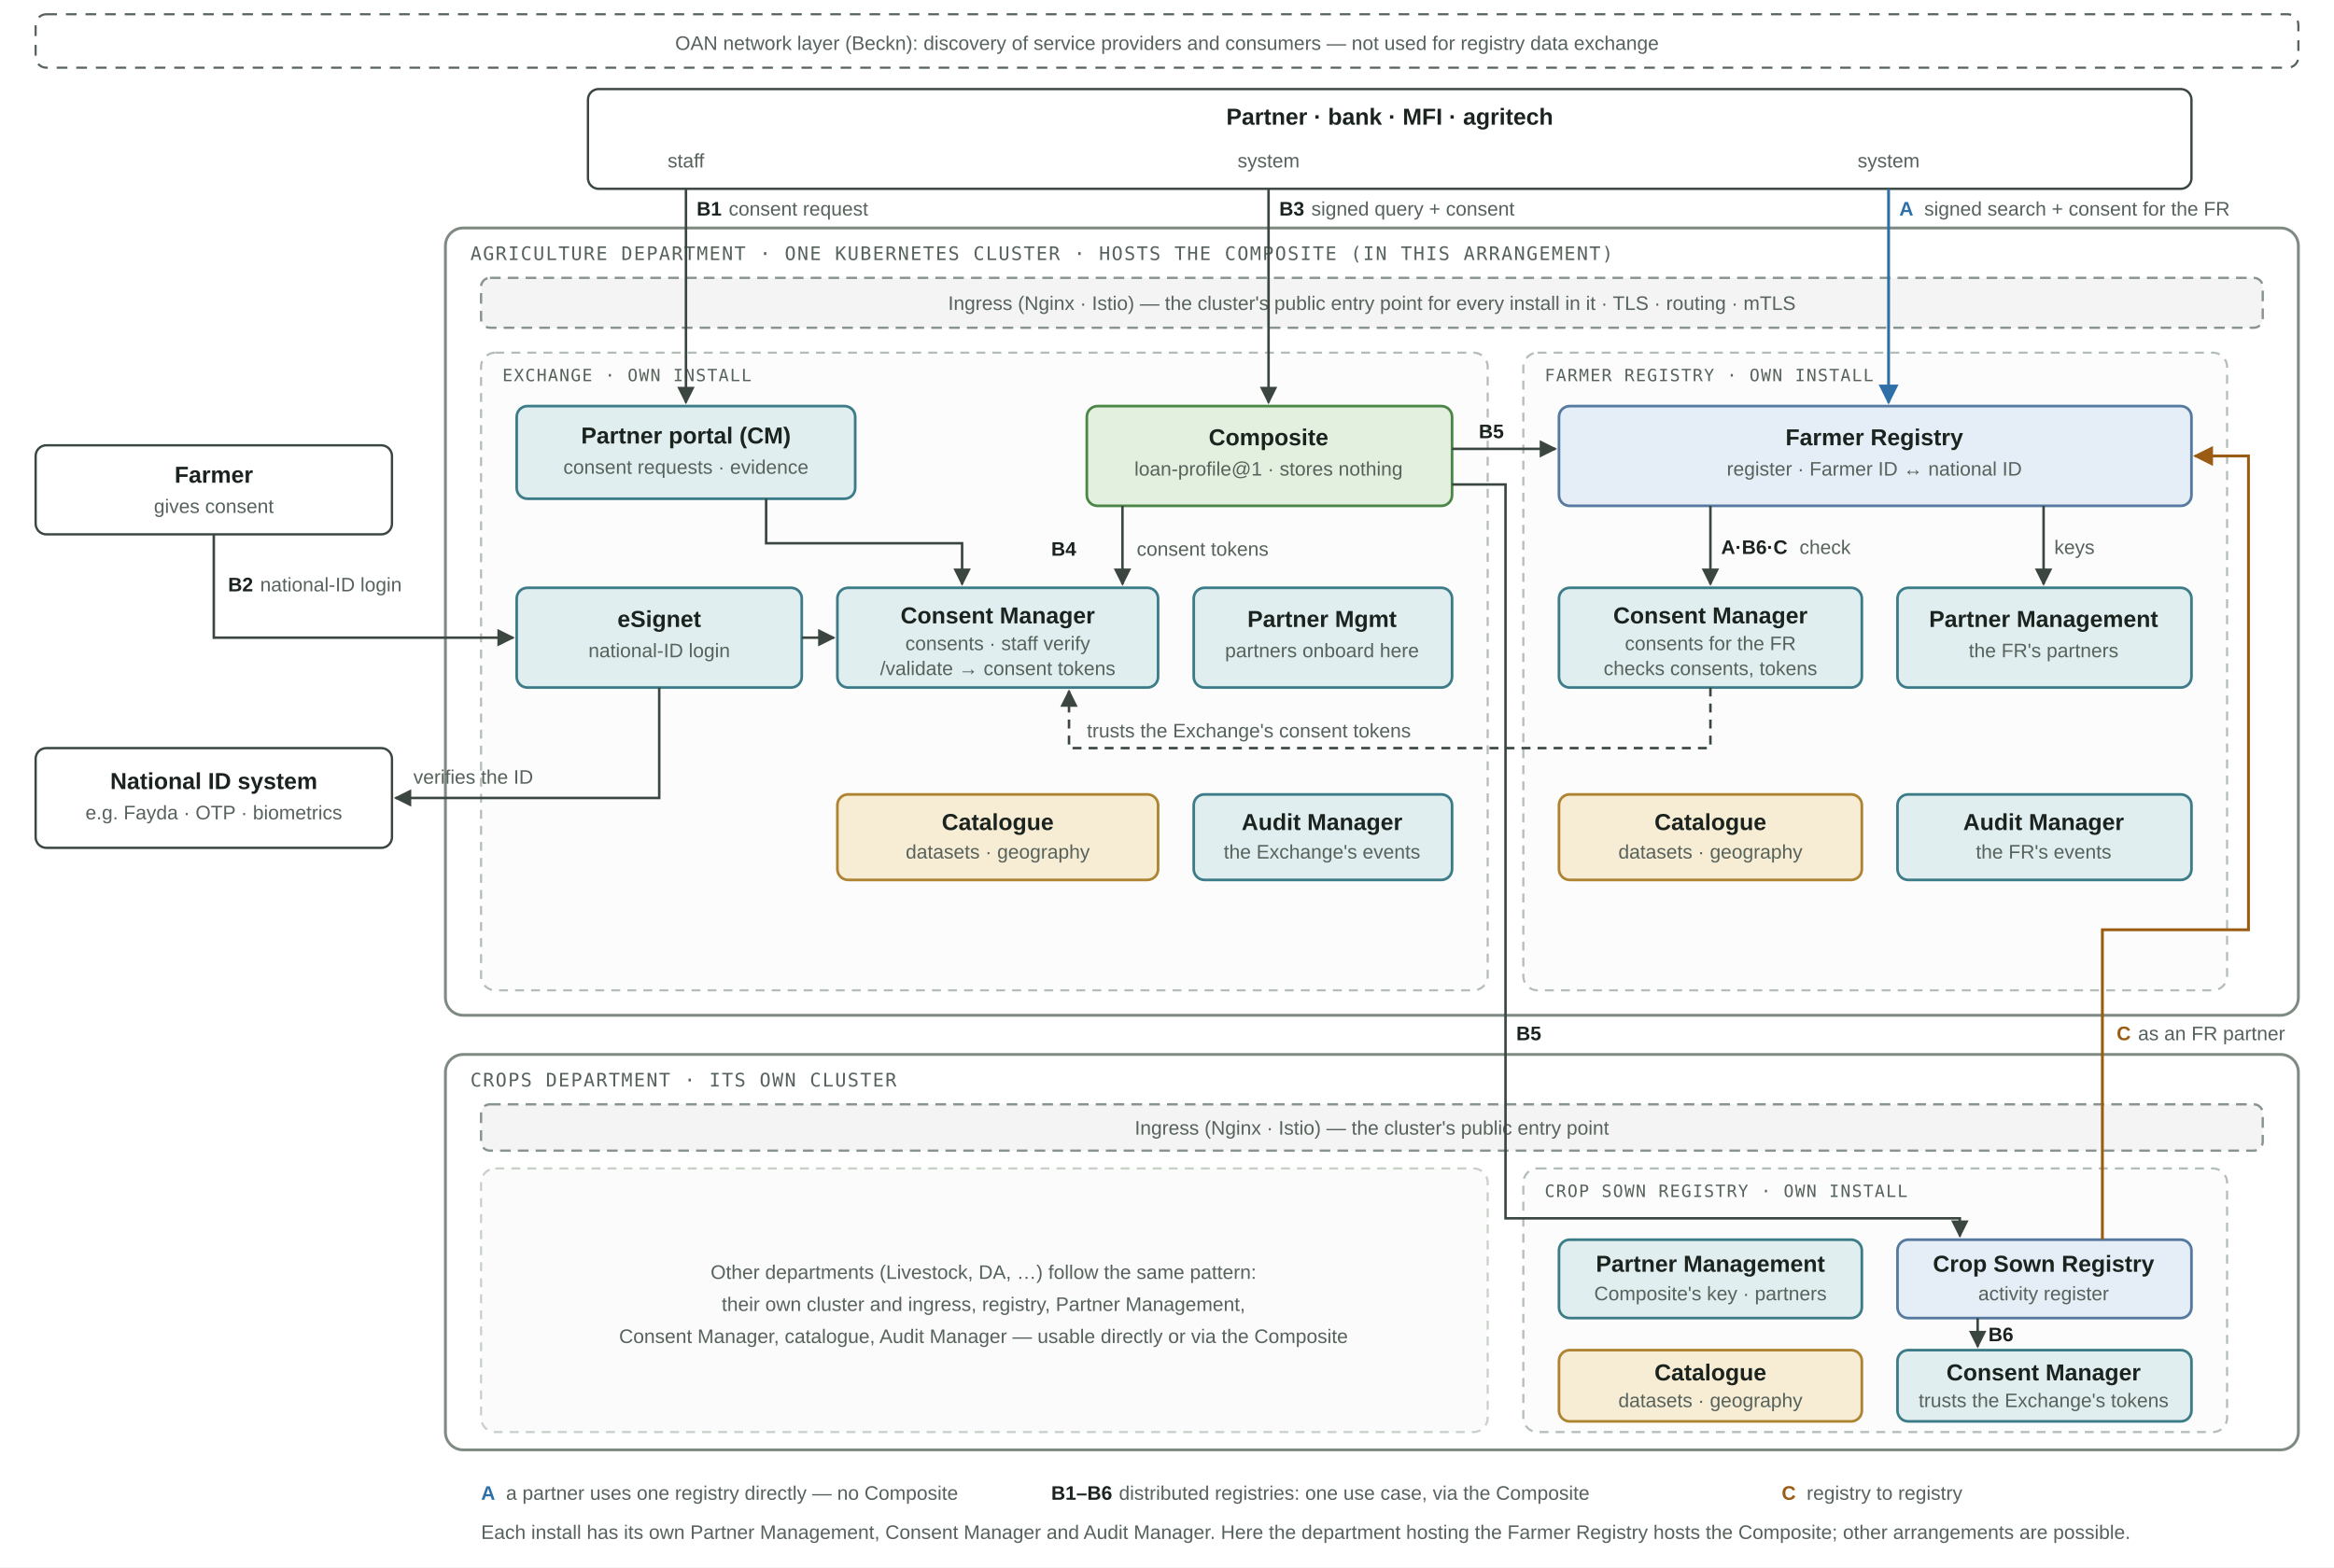
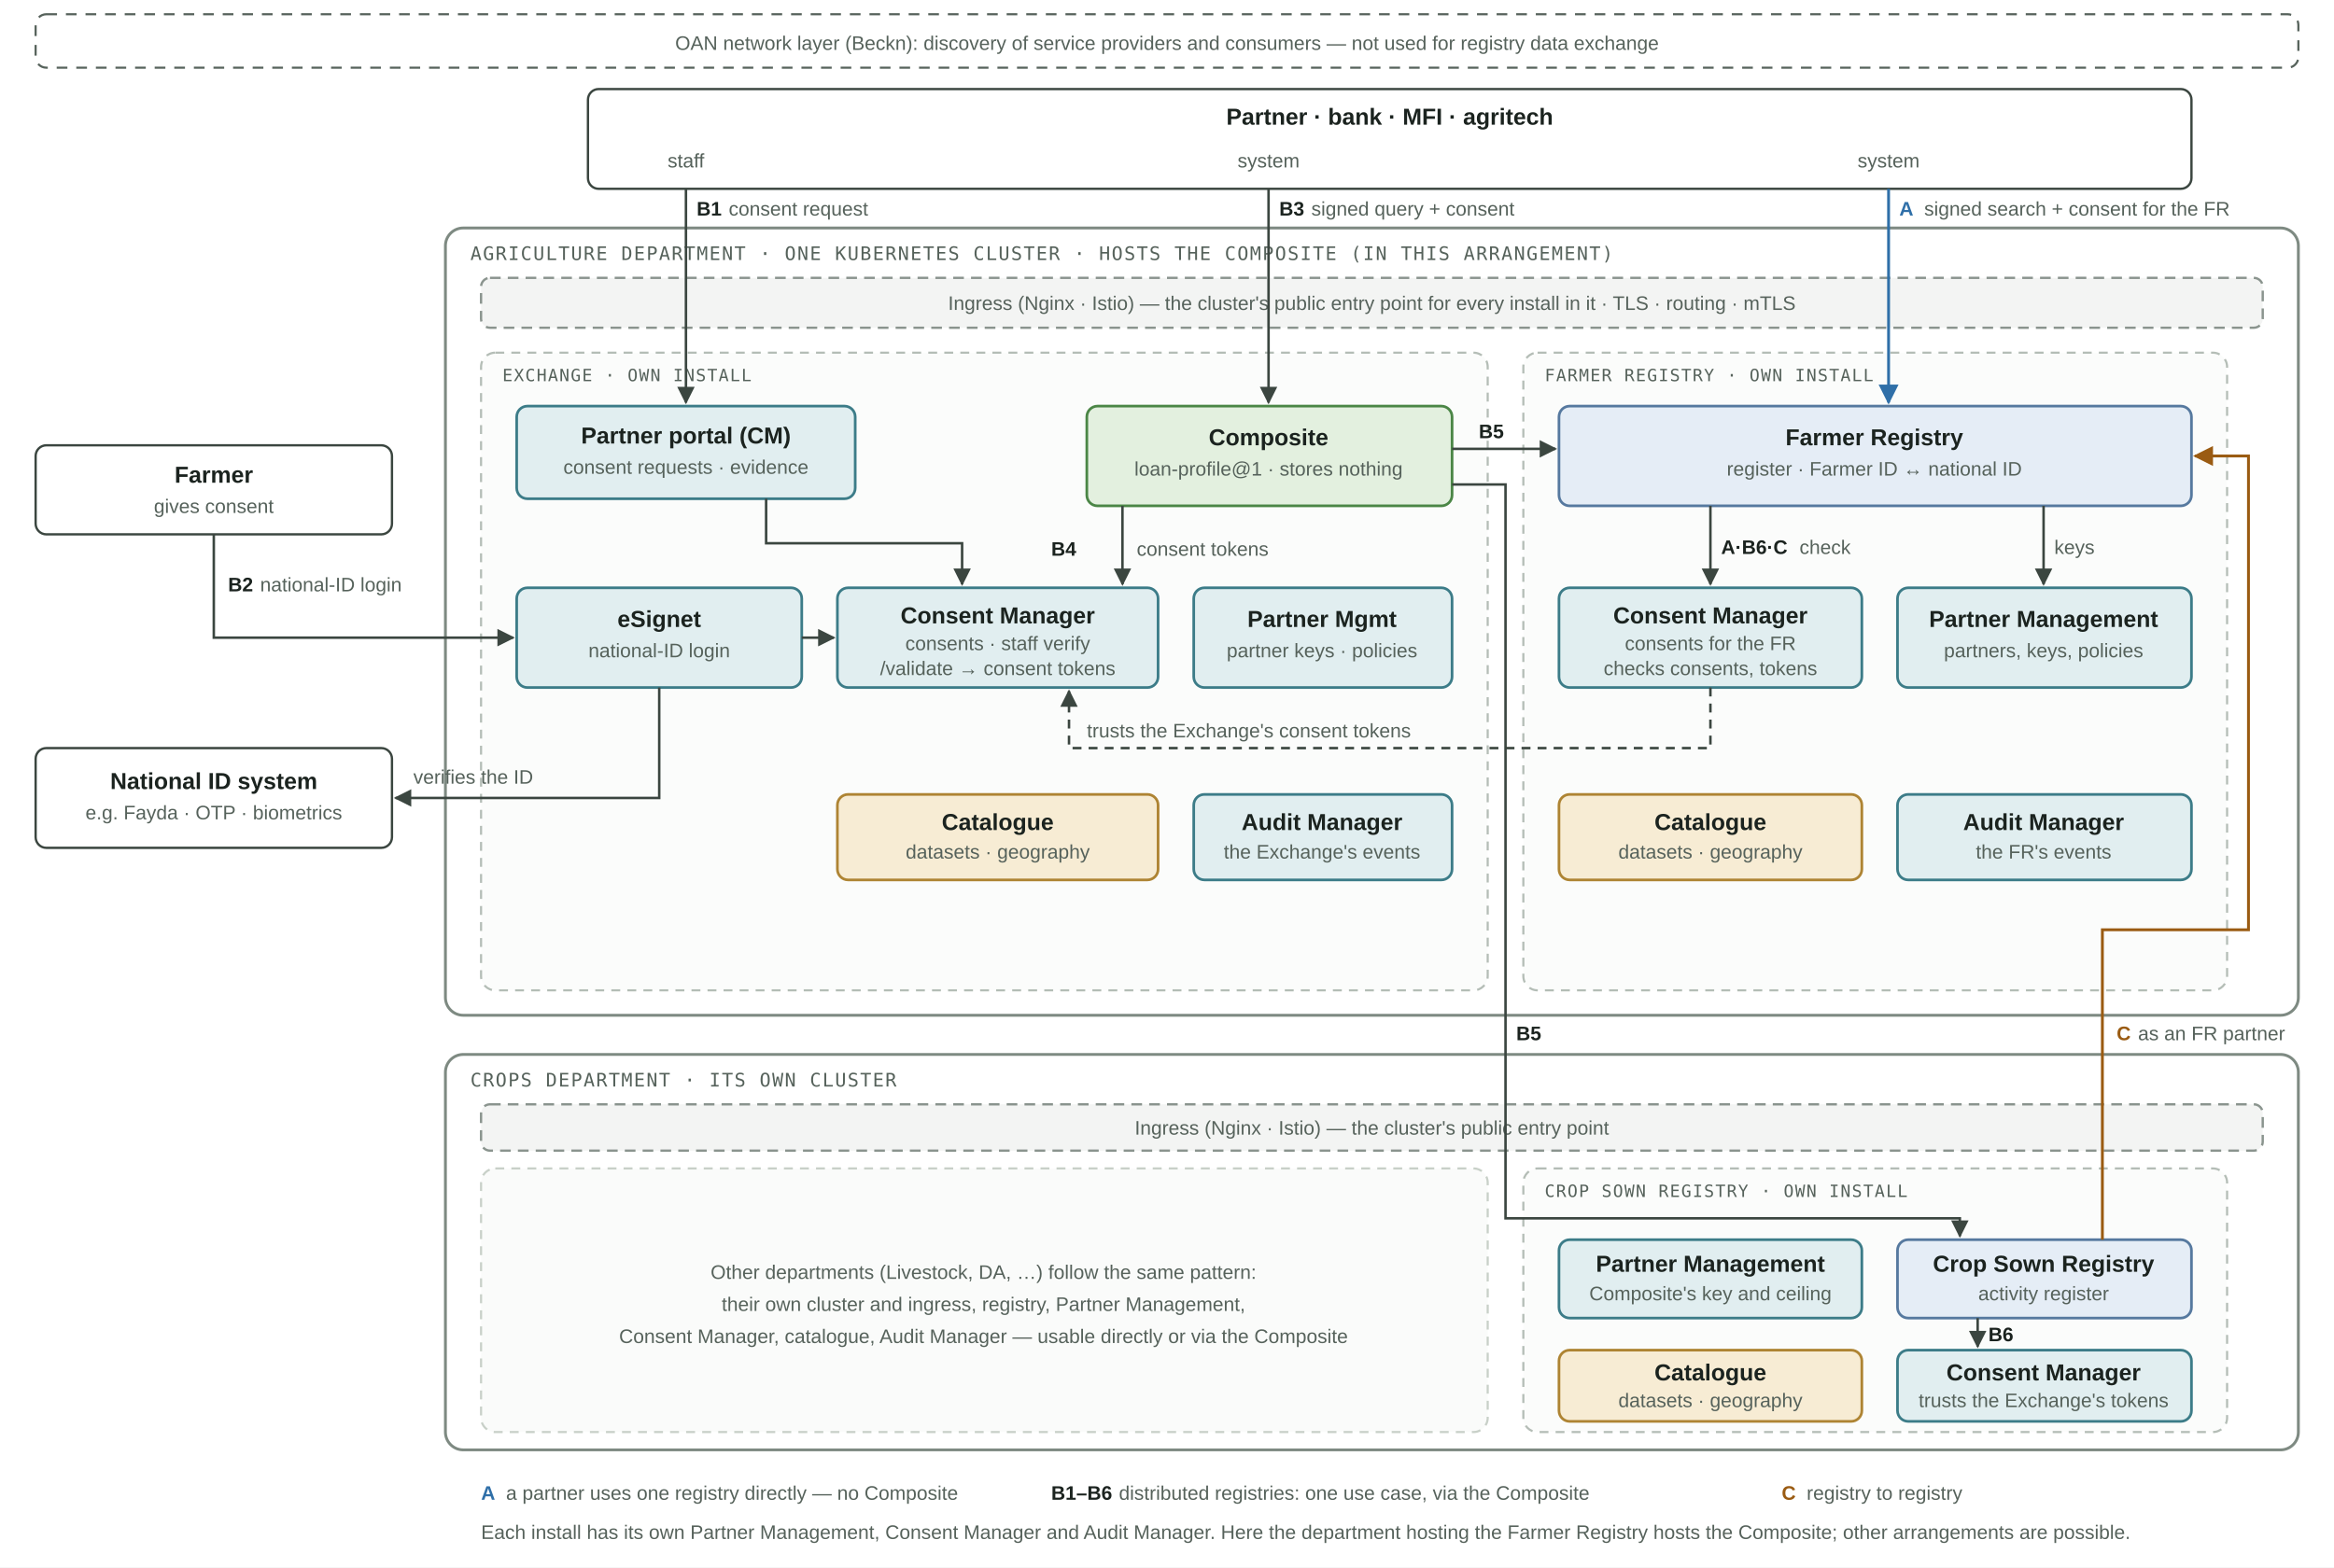
- <svg xmlns="http://www.w3.org/2000/svg" width="1310" height="880" viewBox="0 0 1310 880" role="img" aria-label="Agri Stack across departments. Each department runs its own Kubernetes cluster behind its own ingress. In the Agriculture Department, which hosts the Composite in this arrangement, the Exchange (partner portal, Consent Manager, Partner Management, eSignet, Composite) and the Farmer Registry are separate installs, each with its own Partner Management, Consent Manager and Audit Manager. Path A: a partner calls the Farmer Registry directly with a consent for it. Path B, distributed registries: the farmer's consent is collected at the Exchange (the farmer logs in with the national ID), the partner's system queries the Composite, which gets a consent token per registry from the Exchange Consent Manager and searches the Farmer Registry and the Crop Sown Registry; each registry checks its consent token at its own Consent Manager, which trusts the Exchange's consent tokens. Path C: the Crop Sown Registry calls the Farmer Registry as one of its partners.">
+ <svg xmlns="http://www.w3.org/2000/svg" width="1310" height="880" viewBox="0 0 1310 880" role="img" aria-label="Agri Stack across departments. Each department runs its own Kubernetes cluster behind its own ingress. In the Agriculture Department, which hosts the Composite in this arrangement, the Exchange (partner portal, Consent Manager, Partner Management, eSignet, Composite) and the Farmer Registry are separate installs, each with its own Partner Management (partners, their keys and access policies), Consent Manager and Audit Manager. Path A: a partner calls the Farmer Registry directly with a consent for it. Path B, distributed registries: the farmer's consent is collected at the Exchange (the farmer logs in with the national ID), the partner's system queries the Composite, which gets a consent token per registry from the Exchange Consent Manager and searches the Farmer Registry and the Crop Sown Registry; each registry checks its consent token at its own Consent Manager, which trusts the Exchange's consent tokens. Path C: the Crop Sown Registry calls the Farmer Registry as one of its partners.">
  <style>
text{font-family:'Public Sans','Helvetica Neue',Arial,sans-serif;fill:#1B231F}
.t{font-size:13px;font-weight:600} .s{font-size:11px;fill:#56625B} .lbl{font-size:11px;fill:#56625B}
.cap{font-size:10.5px;letter-spacing:.07em;fill:#56625B;font-family:'JetBrains Mono',Menlo,monospace}
.cap2{font-size:9.5px;letter-spacing:.07em;fill:#56625B;font-family:'JetBrains Mono',Menlo,monospace}
.n{font-size:11px;font-weight:700;fill:#1B231F}
.l1{fill:#E5EDF6;stroke:#56799F;stroke-width:1.5} .l2{fill:#F7ECD4;stroke:#AE8433;stroke-width:1.5}
.dpi{fill:#E1EEF0;stroke:#3C7C88;stroke-width:1.5} .uc{fill:#E3F0DF;stroke:#4B8646;stroke-width:1.5}
.plain{fill:#FFFFFF;stroke:#3B4640;stroke-width:1.3}
.infra{fill:#F3F4F3;stroke:#8A948E;stroke-width:1.3;stroke-dasharray:6 4}
.cluster{fill:none;stroke:#7E8A82;stroke-width:1.6}
.ns{fill:#FBFCFB;stroke:#B4BDB6;stroke-width:1.2;stroke-dasharray:5 4}
.faint{fill:#FAFBFA;stroke:#C8D0C8;stroke-width:1.2;stroke-dasharray:5 4}
.band{fill:none;stroke:#56625B;stroke-width:1.2;stroke-dasharray:6 5}
.ar{stroke:#3B4640;stroke-width:1.4;fill:none} .ar.d{stroke-dasharray:5 4}
.arA{stroke:#2F6FA8;stroke-width:1.6;fill:none} .arC{stroke:#9A5B12;stroke-width:1.6;fill:none}
.nA{font-size:11px;font-weight:700;fill:#2F6FA8} .nC{font-size:11px;font-weight:700;fill:#9A5B12}
</style>
  <rect width="100%" height="100%" fill="#FFFFFF" />
  <defs>
    <marker id="a1" viewBox="0 0 10 10" refX="9" refY="5" markerWidth="7" markerHeight="7" orient="auto-start-reverse">
      <path d="M0,0 L10,5 L0,10 z" fill="#3B4640" />
    </marker>
    <marker id="aA" viewBox="0 0 10 10" refX="9" refY="5" markerWidth="7" markerHeight="7" orient="auto-start-reverse">
      <path d="M0,0 L10,5 L0,10 z" fill="#2F6FA8" />
    </marker>
    <marker id="aC" viewBox="0 0 10 10" refX="9" refY="5" markerWidth="7" markerHeight="7" orient="auto-start-reverse">
      <path d="M0,0 L10,5 L0,10 z" fill="#9A5B12" />
    </marker>
  </defs>
  <rect class="band" x="20" y="8" width="1270" height="30" rx="6" />
  <text class="lbl" x="655" y="28" text-anchor="middle">OAN network layer (Beckn): discovery of service providers and consumers — not used for registry data exchange</text>
  <rect class="plain" x="330" y="50" width="900" height="56" rx="6" />
  <text class="t" x="780" y="70" text-anchor="middle">Partner · bank · MFI · agritech</text>
  <text class="s" x="385" y="94" text-anchor="middle">staff</text>
  <text class="s" x="712" y="94" text-anchor="middle">system</text>
  <text class="s" x="1060" y="94" text-anchor="middle">system</text>
  <rect class="plain" x="20" y="250" width="200" height="50" rx="6" />
  <text class="t" x="120" y="271" text-anchor="middle">Farmer</text>
  <text class="s" x="120" y="288" text-anchor="middle">gives consent</text>
  <rect class="plain" x="20" y="420" width="200" height="56" rx="6" />
  <text class="t" x="120" y="443" text-anchor="middle">National ID system</text>
  <text class="s" x="120" y="460" text-anchor="middle">e.g. Fayda · OTP · biometrics</text>
  <rect class="cluster" x="250" y="128" width="1040" height="442" rx="10" />
  <text class="cap" x="264" y="146">AGRICULTURE DEPARTMENT · ONE KUBERNETES CLUSTER · HOSTS THE COMPOSITE (IN THIS ARRANGEMENT)</text>
  <rect class="infra" x="270" y="156" width="1000" height="28" rx="5" />
  <text class="s" x="770" y="174" text-anchor="middle">Ingress (Nginx · Istio) — the cluster's public entry point for every install in it · TLS · routing · mTLS</text>
  <rect class="ns" x="270" y="198" width="565" height="358" rx="8" />
  <text class="cap2" x="282" y="214">EXCHANGE · OWN INSTALL</text>
  <rect class="dpi" x="290" y="228" width="190" height="52" rx="6" />
  <text class="t" x="385" y="249" text-anchor="middle">Partner portal (CM)</text>
  <text class="s" x="385" y="266" text-anchor="middle">consent requests · evidence</text>
  <rect class="uc" x="610" y="228" width="205" height="56" rx="6" />
  <text class="t" x="712" y="250" text-anchor="middle">Composite</text>
  <text class="s" x="712" y="267" text-anchor="middle">loan-profile@1 · stores nothing</text>
  <rect class="dpi" x="290" y="330" width="160" height="56" rx="6" />
  <text class="t" x="370" y="352" text-anchor="middle">eSignet</text>
  <text class="s" x="370" y="369" text-anchor="middle">national-ID login</text>
  <rect class="dpi" x="470" y="330" width="180" height="56" rx="6" />
  <text class="t" x="560" y="350" text-anchor="middle">Consent Manager</text>
  <text class="s" x="560" y="365" text-anchor="middle">consents · staff verify</text>
  <text class="s" x="560" y="379" text-anchor="middle">/validate → consent tokens</text>
  <rect class="dpi" x="670" y="330" width="145" height="56" rx="6" />
  <text class="t" x="742" y="352" text-anchor="middle">Partner Mgmt</text>
-   <text class="s" x="742" y="369" text-anchor="middle">partners onboard here</text>
+   <text class="s" x="742" y="369" text-anchor="middle">partner keys · policies</text>
  <rect class="l2" x="470" y="446" width="180" height="48" rx="6" />
  <text class="t" x="560" y="466" text-anchor="middle">Catalogue</text>
  <text class="s" x="560" y="482" text-anchor="middle">datasets · geography</text>
  <rect class="dpi" x="670" y="446" width="145" height="48" rx="6" />
  <text class="t" x="742" y="466" text-anchor="middle">Audit Manager</text>
  <text class="s" x="742" y="482" text-anchor="middle">the Exchange's events</text>
  <rect class="ns" x="855" y="198" width="395" height="358" rx="8" />
  <text class="cap2" x="867" y="214">FARMER REGISTRY · OWN INSTALL</text>
  <rect class="l1" x="875" y="228" width="355" height="56" rx="6" />
  <text class="t" x="1052" y="250" text-anchor="middle">Farmer Registry</text>
  <text class="s" x="1052" y="267" text-anchor="middle">register · Farmer ID ↔ national ID</text>
  <rect class="dpi" x="875" y="330" width="170" height="56" rx="6" />
  <text class="t" x="960" y="350" text-anchor="middle">Consent Manager</text>
  <text class="s" x="960" y="365" text-anchor="middle">consents for the FR</text>
  <text class="s" x="960" y="379" text-anchor="middle">checks consents, tokens</text>
  <rect class="dpi" x="1065" y="330" width="165" height="56" rx="6" />
  <text class="t" x="1147" y="352" text-anchor="middle">Partner Management</text>
-   <text class="s" x="1147" y="369" text-anchor="middle">the FR's partners</text>
+   <text class="s" x="1147" y="369" text-anchor="middle">partners, keys, policies</text>
  <rect class="l2" x="875" y="446" width="170" height="48" rx="6" />
  <text class="t" x="960" y="466" text-anchor="middle">Catalogue</text>
  <text class="s" x="960" y="482" text-anchor="middle">datasets · geography</text>
  <rect class="dpi" x="1065" y="446" width="165" height="48" rx="6" />
  <text class="t" x="1147" y="466" text-anchor="middle">Audit Manager</text>
  <text class="s" x="1147" y="482" text-anchor="middle">the FR's events</text>
  <rect class="cluster" x="250" y="592" width="1040" height="222" rx="10" />
  <text class="cap" x="264" y="610">CROPS DEPARTMENT · ITS OWN CLUSTER</text>
  <rect class="infra" x="270" y="620" width="1000" height="26" rx="5" />
  <text class="s" x="770" y="637" text-anchor="middle">Ingress (Nginx · Istio) — the cluster's public entry point</text>
  <rect class="ns" x="855" y="656" width="395" height="148" rx="8" />
  <text class="cap2" x="867" y="672">CROP SOWN REGISTRY · OWN INSTALL</text>
  <rect class="dpi" x="875" y="696" width="170" height="44" rx="6" />
  <text class="t" x="960" y="714" text-anchor="middle">Partner Management</text>
-   <text class="s" x="960" y="730" text-anchor="middle">Composite's key · partners</text>
+   <text class="s" x="960" y="730" text-anchor="middle">Composite's key and ceiling</text>
  <rect class="l1" x="1065" y="696" width="165" height="44" rx="6" />
  <text class="t" x="1147" y="714" text-anchor="middle">Crop Sown Registry</text>
  <text class="s" x="1147" y="730" text-anchor="middle">activity register</text>
  <rect class="l2" x="875" y="758" width="170" height="40" rx="6" />
  <text class="t" x="960" y="775" text-anchor="middle">Catalogue</text>
  <text class="s" x="960" y="790" text-anchor="middle">datasets · geography</text>
  <rect class="dpi" x="1065" y="758" width="165" height="40" rx="6" />
  <text class="t" x="1147" y="775" text-anchor="middle">Consent Manager</text>
  <text class="s" x="1147" y="790" text-anchor="middle">trusts the Exchange's tokens</text>
  <rect class="faint" x="270" y="656" width="565" height="148" rx="8" />
  <text class="lbl" x="552" y="718" text-anchor="middle">Other departments (Livestock, DA, …) follow the same pattern:</text>
  <text class="lbl" x="552" y="736" text-anchor="middle">their own cluster and ingress, registry, Partner Management,</text>
  <text class="lbl" x="552" y="754" text-anchor="middle">Consent Manager, catalogue, Audit Manager — usable directly or via the Composite</text>
  <text class="nA" x="270" y="842">A</text>
  <text class="lbl" x="284" y="842">a partner uses one registry directly — no Composite</text>
  <text class="n" x="590" y="842">B1–B6</text>
  <text class="lbl" x="628" y="842">distributed registries: one use case, via the Composite</text>
  <text class="nC" x="1000" y="842">C</text>
  <text class="lbl" x="1014" y="842">registry to registry</text>
  <text class="lbl" x="270" y="864">Each install has its own Partner Management, Consent Manager and Audit Manager. Here the department hosting the Farmer Registry hosts the Composite; other arrangements are possible.</text>
  <line class="ar" x1="385" y1="106" x2="385" y2="226" marker-end="url(#a1)" />
  <text class="n" x="391" y="121">B1</text>
  <text class="lbl" x="409" y="121">consent request</text>
  <polyline class="ar" points="430,280 430,305 540,305 540,328" marker-end="url(#a1)" />
  <polyline class="ar" points="120,300 120,358 288,358" marker-end="url(#a1)" />
  <text class="n" x="128" y="332">B2</text>
  <text class="lbl" x="146" y="332">national-ID login</text>
  <polyline class="ar" points="370,386 370,448 222,448" marker-end="url(#a1)" />
  <text class="lbl" x="232" y="440">verifies the ID</text>
  <line class="ar" x1="450" y1="358" x2="468" y2="358" marker-end="url(#a1)" />
  <line class="ar" x1="712" y1="106" x2="712" y2="226" marker-end="url(#a1)" />
  <text class="n" x="718" y="121">B3</text>
  <text class="lbl" x="736" y="121">signed query + consent</text>
  <polyline class="ar" points="630,284 630,328" marker-end="url(#a1)" />
  <text class="n" x="590" y="312">B4</text>
  <text class="lbl" x="638" y="312">consent tokens</text>
  <line class="ar" x1="815" y1="252" x2="873" y2="252" marker-end="url(#a1)" />
  <text class="n" x="830" y="246">B5</text>
  <polyline class="ar" points="815,272 845,272 845,684 1100,684 1100,694" marker-end="url(#a1)" />
  <text class="n" x="851" y="584">B5</text>
  <line class="arA" x1="1060" y1="106" x2="1060" y2="226" marker-end="url(#aA)" />
  <text class="nA" x="1066" y="121">A</text>
  <text class="lbl" x="1080" y="121">signed search + consent for the FR</text>
  <line class="ar" x1="960" y1="284" x2="960" y2="328" marker-end="url(#a1)" />
  <text class="n" x="966" y="311">A·B6·C</text>
  <text class="lbl" x="1010" y="311">check</text>
  <line class="ar" x1="1147" y1="284" x2="1147" y2="328" marker-end="url(#a1)" />
  <text class="lbl" x="1153" y="311">keys</text>
  <polyline class="ar d" points="960,386 960,420 600,420 600,388" marker-end="url(#a1)" />
  <text class="lbl" x="610" y="414">trusts the Exchange's consent tokens</text>
  <line class="ar" x1="1110" y1="740" x2="1110" y2="756" marker-end="url(#a1)" />
  <text class="n" x="1116" y="753">B6</text>
  <polyline class="arC" points="1180,696 1180,522 1262,522 1262,256 1232,256" marker-end="url(#aC)" />
  <text class="nC" x="1188" y="584">C</text>
  <text class="lbl" x="1200" y="584">as an FR partner</text>
</svg>
